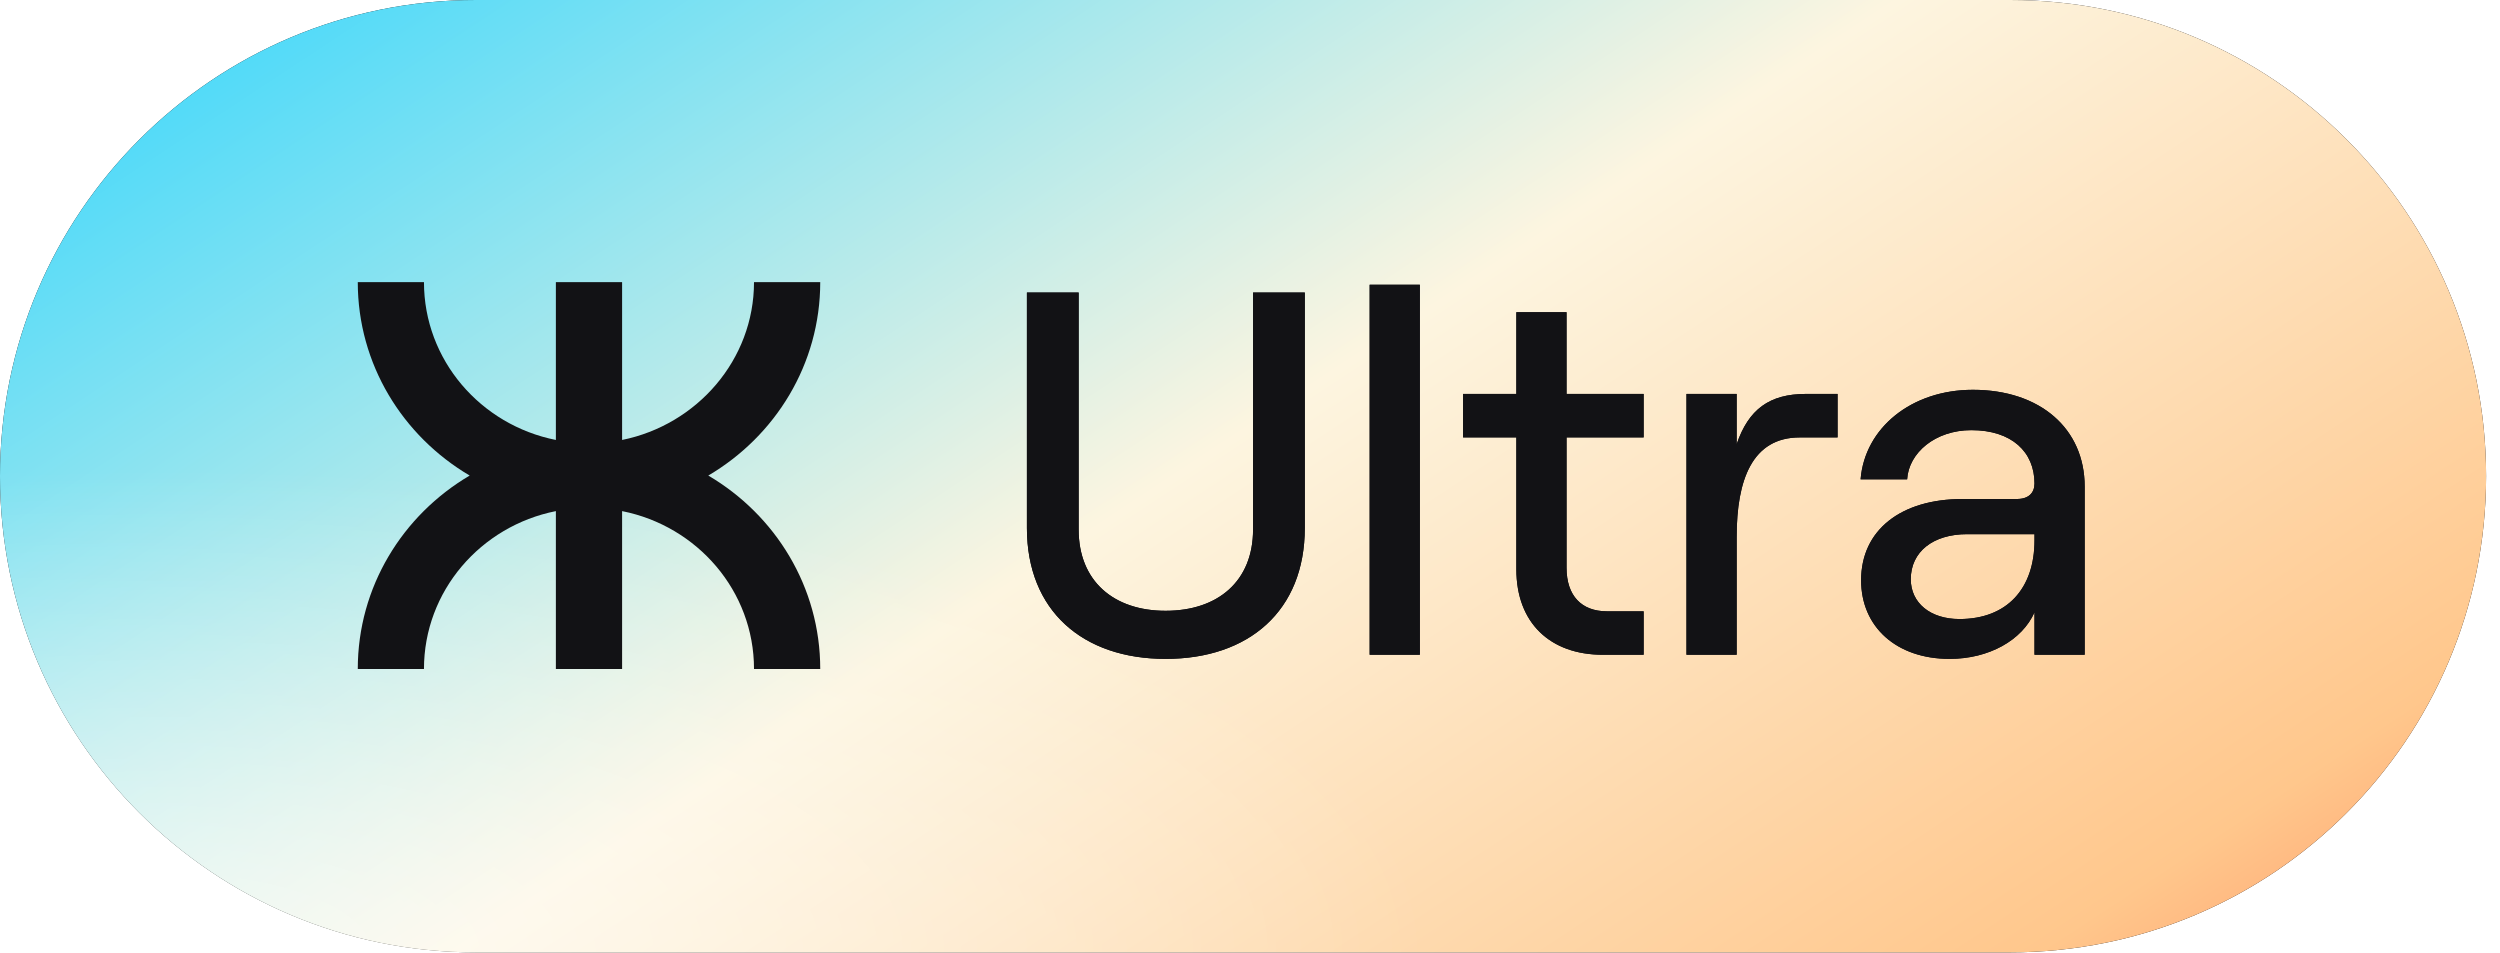
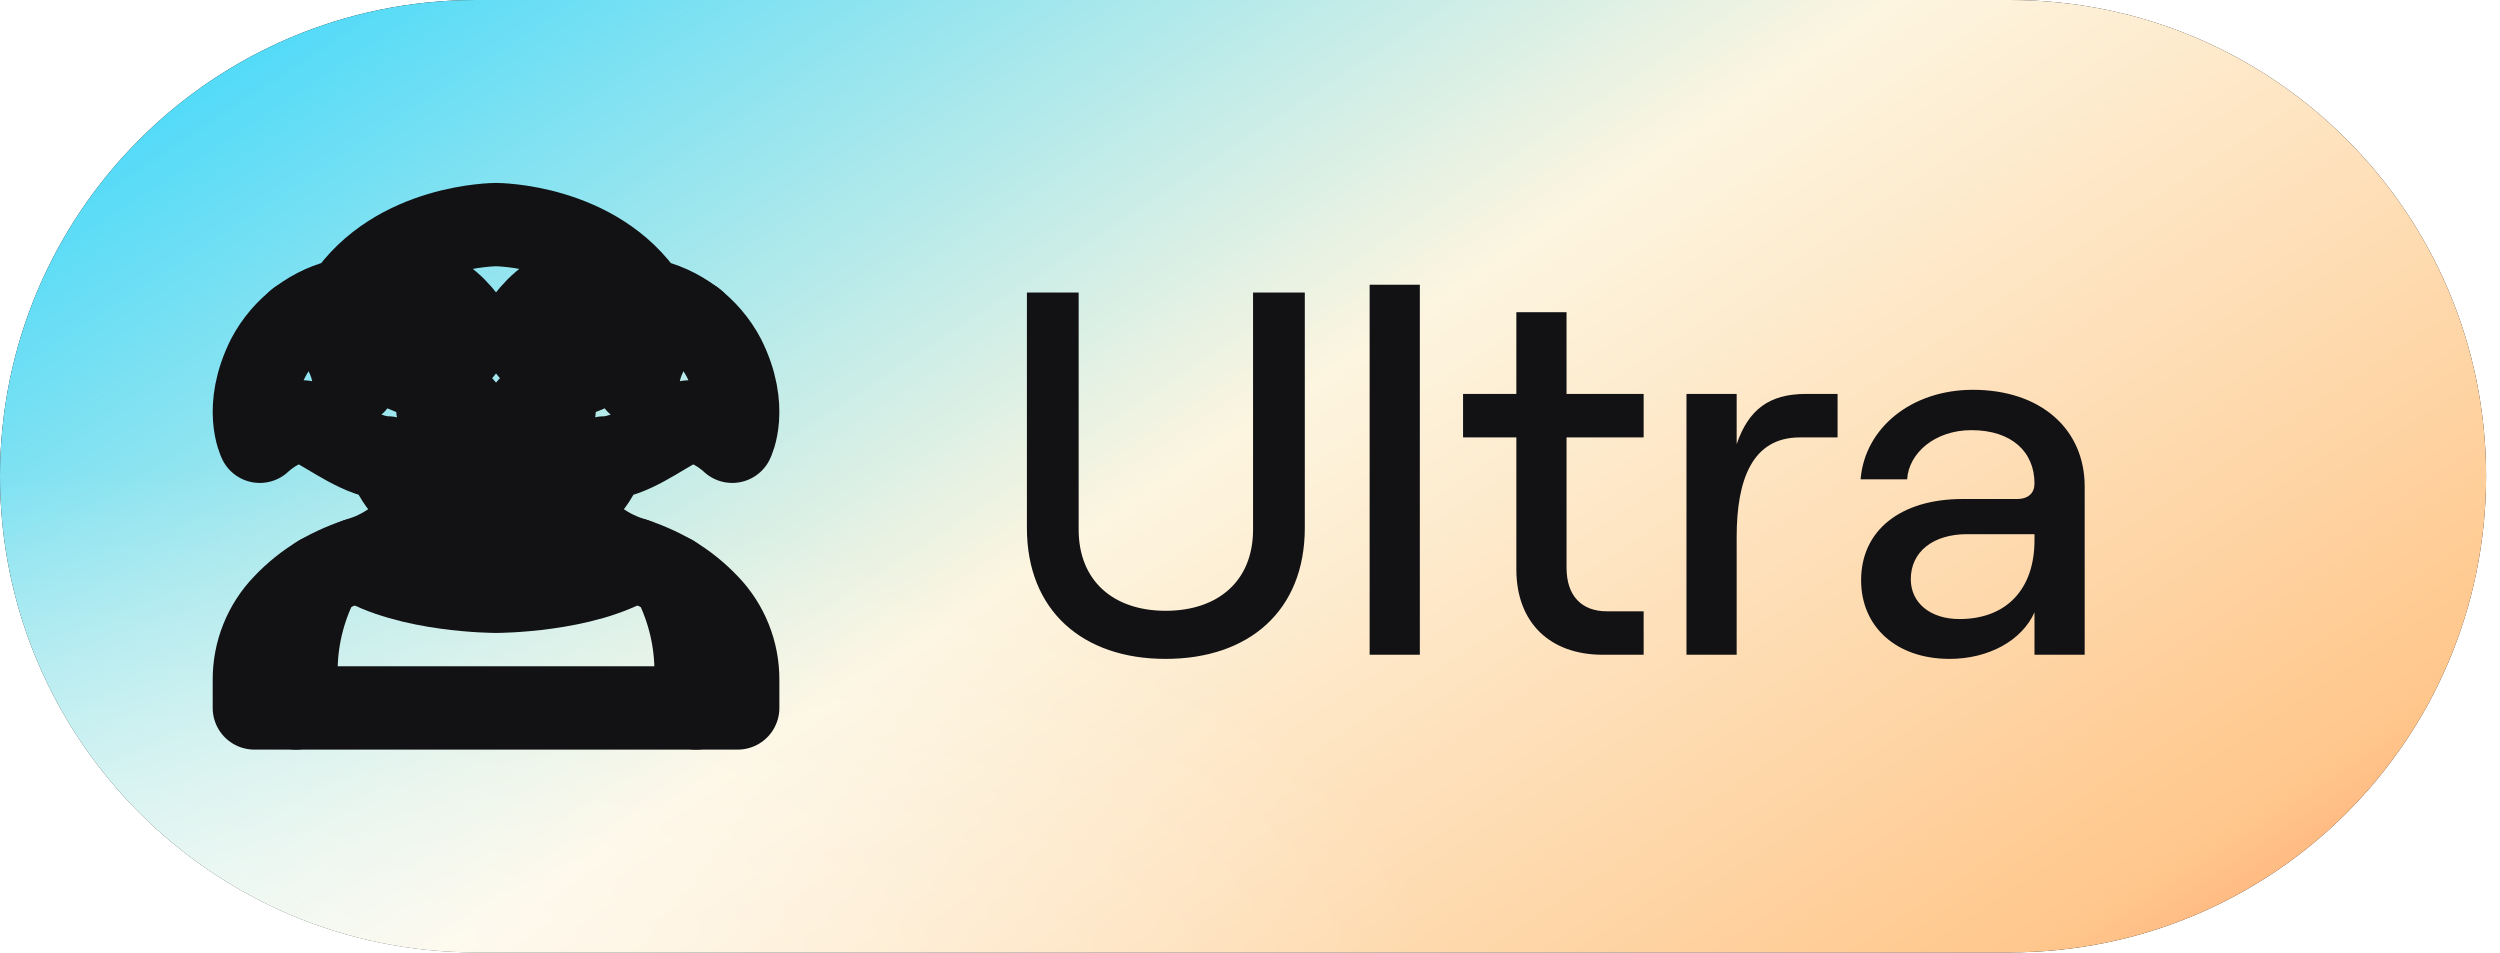
<svg xmlns="http://www.w3.org/2000/svg" width="63" height="24" viewBox="0 0 63 24" fill="none">
  <rect width="62.65" height="24" rx="12" fill="#121215" />
  <rect width="62.65" height="24" rx="12" fill="url(#paint0_linear_967_8142)" />
  <rect width="62.65" height="24" rx="12" fill="url(#paint1_radial_967_8142)" fill-opacity="0.6" />
-   <path d="M19.001 16.858H20.67C20.67 14.79 19.54 12.979 17.849 11.984C19.54 10.988 20.67 9.178 20.67 7.11H19.001C19.001 9.067 17.565 10.704 15.677 11.087V7.11H14.008V11.087C12.112 10.71 10.684 9.073 10.684 7.11H9.016C9.016 9.178 10.146 10.988 11.836 11.984C10.146 12.979 9.016 14.79 9.016 16.858H10.684C10.684 14.895 12.112 13.257 14.008 12.88V16.859H15.677V12.88C17.574 13.257 19.001 14.895 19.001 16.858Z" fill="#121215" />
-   <path d="M29.373 16.604C27.286 16.604 25.878 15.392 25.878 13.305V7.371H27.182V13.344C27.182 14.648 28.069 15.392 29.373 15.392C30.69 15.392 31.577 14.648 31.577 13.344V7.371H32.881V13.305C32.881 15.392 31.473 16.604 29.373 16.604ZM34.515 16.5V7.175H35.78V16.5H34.515ZM38.212 7.867H39.477V9.927H41.42V11.023H39.477V14.309C39.477 15.013 39.855 15.405 40.494 15.405H41.42V16.5H40.39C39.059 16.5 38.212 15.691 38.212 14.348V11.023H36.869V9.927H38.212V7.867ZM46.307 11.023H45.355C44.155 11.023 43.764 12.092 43.764 13.527V16.5H42.499V9.927H43.764V11.192C44.064 10.318 44.585 9.927 45.511 9.927H46.307V11.023ZM49.717 9.823C51.412 9.823 52.534 10.801 52.534 12.262V16.5H51.269V15.431C50.956 16.135 50.121 16.604 49.13 16.604C47.787 16.604 46.9 15.796 46.9 14.622C46.9 13.357 47.904 12.575 49.456 12.575H50.825C51.125 12.575 51.269 12.418 51.269 12.183C51.269 11.388 50.695 10.84 49.678 10.84C48.765 10.84 48.1 11.414 48.06 12.079H46.887C46.991 10.788 48.165 9.823 49.717 9.823ZM49.378 15.6C50.578 15.6 51.269 14.831 51.269 13.618V13.461H49.573C48.712 13.461 48.152 13.905 48.152 14.596C48.152 15.196 48.647 15.6 49.378 15.6Z" fill="#121215" />
+   <g transform="translate(6.2, 5.45) scale(0.21)" fill="none" stroke="#121215" stroke-width="10" stroke-linecap="round" stroke-linejoin="round">
+     <path d="M13,20a9.096,9.096,0,0,0-3.25-6.38,5.339,5.339,0,0,0-3.48-.99" />
+     <path d="M26.682,13.034a1.626,1.626,0,0,1,0,1.932C25.663,16.419,23.502,19,21,19s-4.663-2.581-5.682-4.034a1.626,1.626,0,0,1,0-1.932C16.337,11.581,18.498,9,21,9S25.663,11.581,26.682,13.034Z" />
+     <path d="M26,23a1.5,1.5,0,0,1-3,0" />
+     <path d="M24,32a8.76,8.76,0,0,1,6-2" />
+     <path d="M30,1S18,1,12,10a13.635,13.635,0,0,0-9.347,7c-3,6-1,10-1,10S5.159,23.611,8,25c2.212,1.082,6,4,9,4,0,0,2,8,13,8s13-8,13-8c3,0,6.788-2.918,9-4,2.841-1.389,6.347,2,6.347,2s2-4-1-10A13.635,13.635,0,0,0,48,10C42,1,30,1,30,1Z" />
+     <path d="M53.73,12.63a5.339,5.339,0,0,0-3.48.99A9.096,9.096,0,0,0,47,20" />
+     <path d="M33.318,13.034a1.626,1.626,0,0,0,0,1.932C34.337,16.419,36.498,19,39,19s4.663-2.581,5.682-4.034a1.626,1.626,0,0,0,0-1.932C43.663,11.581,41.502,9,39,9S34.337,11.581,33.318,13.034Z" />
+     <path d="M34,23c0,1.657-1.791,3-4,3s-4-1.343-4-3" />
+     <path d="M34,23a1.5,1.5,0,0,0,3,0" />
+     <path d="M36,32a8.76,8.76,0,0,0-6-2" />
+     <path d="M6,59V54A23.918,23.918,0,0,1,8.87,43.23a.01.01,0,0,1,.01-.01" />
+     <path d="M46.64,41.22C40.57,45,30,45,30,45s-10.57,0-16.64-3.78" />
+     <path d="M51.12,43.22a.01.01,0,0,1,.01.01A23.918,23.918,0,0,1,54,54v5" />
+     <path d="M38.42,34.82A13.607,13.607,0,0,0,46,41a25.244,25.244,0,0,1,5.12,2.22.01.01,0,0,1,.01.01,20.209,20.209,0,0,1,4.29,3.45A12.823,12.823,0,0,1,59,55.64V59H1V55.64a12.823,12.823,0,0,1,3.58-8.96,20.209,20.209,0,0,1,4.29-3.45.01.01,0,0,1,.01-.01A25.244,25.244,0,0,1,14,41a13.607,13.607,0,0,0,7.58-6.18" />
+   </g>
  <path d="M29.373 16.604C27.286 16.604 25.878 15.392 25.878 13.305V7.371H27.182V13.344C27.182 14.648 28.069 15.392 29.373 15.392C30.69 15.392 31.577 14.648 31.577 13.344V7.371H32.881V13.305C32.881 15.392 31.473 16.604 29.373 16.604ZM34.515 16.5V7.175H35.78V16.5H34.515ZM38.212 7.867H39.477V9.927H41.42V11.023H39.477V14.309C39.477 15.013 39.855 15.405 40.494 15.405H41.42V16.5H40.39C39.059 16.5 38.212 15.691 38.212 14.348V11.023H36.869V9.927H38.212V7.867ZM46.307 11.023H45.355C44.155 11.023 43.764 12.092 43.764 13.527V16.5H42.499V9.927H43.764V11.192C44.064 10.318 44.585 9.927 45.511 9.927H46.307V11.023ZM49.717 9.823C51.412 9.823 52.534 10.801 52.534 12.262V16.5H51.269V15.431C50.956 16.135 50.121 16.604 49.13 16.604C47.787 16.604 46.9 15.796 46.9 14.622C46.9 13.357 47.904 12.575 49.456 12.575H50.825C51.125 12.575 51.269 12.418 51.269 12.183C51.269 11.388 50.695 10.84 49.678 10.84C48.765 10.84 48.1 11.414 48.06 12.079H46.887C46.991 10.788 48.165 9.823 49.717 9.823ZM49.378 15.6C50.578 15.6 51.269 14.831 51.269 13.618V13.461H49.573C48.712 13.461 48.152 13.905 48.152 14.596C48.152 15.196 48.647 15.6 49.378 15.6Z" fill="#121215" />
  <defs>
    <linearGradient id="paint0_linear_967_8142" x1="4.91571e-07" y1="-1.798" x2="40.147" y2="59.157" gradientUnits="userSpaceOnUse">
      <stop stop-color="#23D3FF" />
      <stop offset="0.381" stop-color="#FDF5E0" />
      <stop offset="0.682" stop-color="#FFC78C" />
      <stop offset="1" stop-color="#FF1B07" />
    </linearGradient>
    <radialGradient id="paint1_radial_967_8142" cx="0" cy="0" r="1" gradientTransform="matrix(16.7066 -10.4 27.1482 6.4 4.17664 24)" gradientUnits="userSpaceOnUse">
      <stop stop-color="white" />
      <stop offset="1" stop-color="white" stop-opacity="0" />
    </radialGradient>
  </defs>
</svg>
